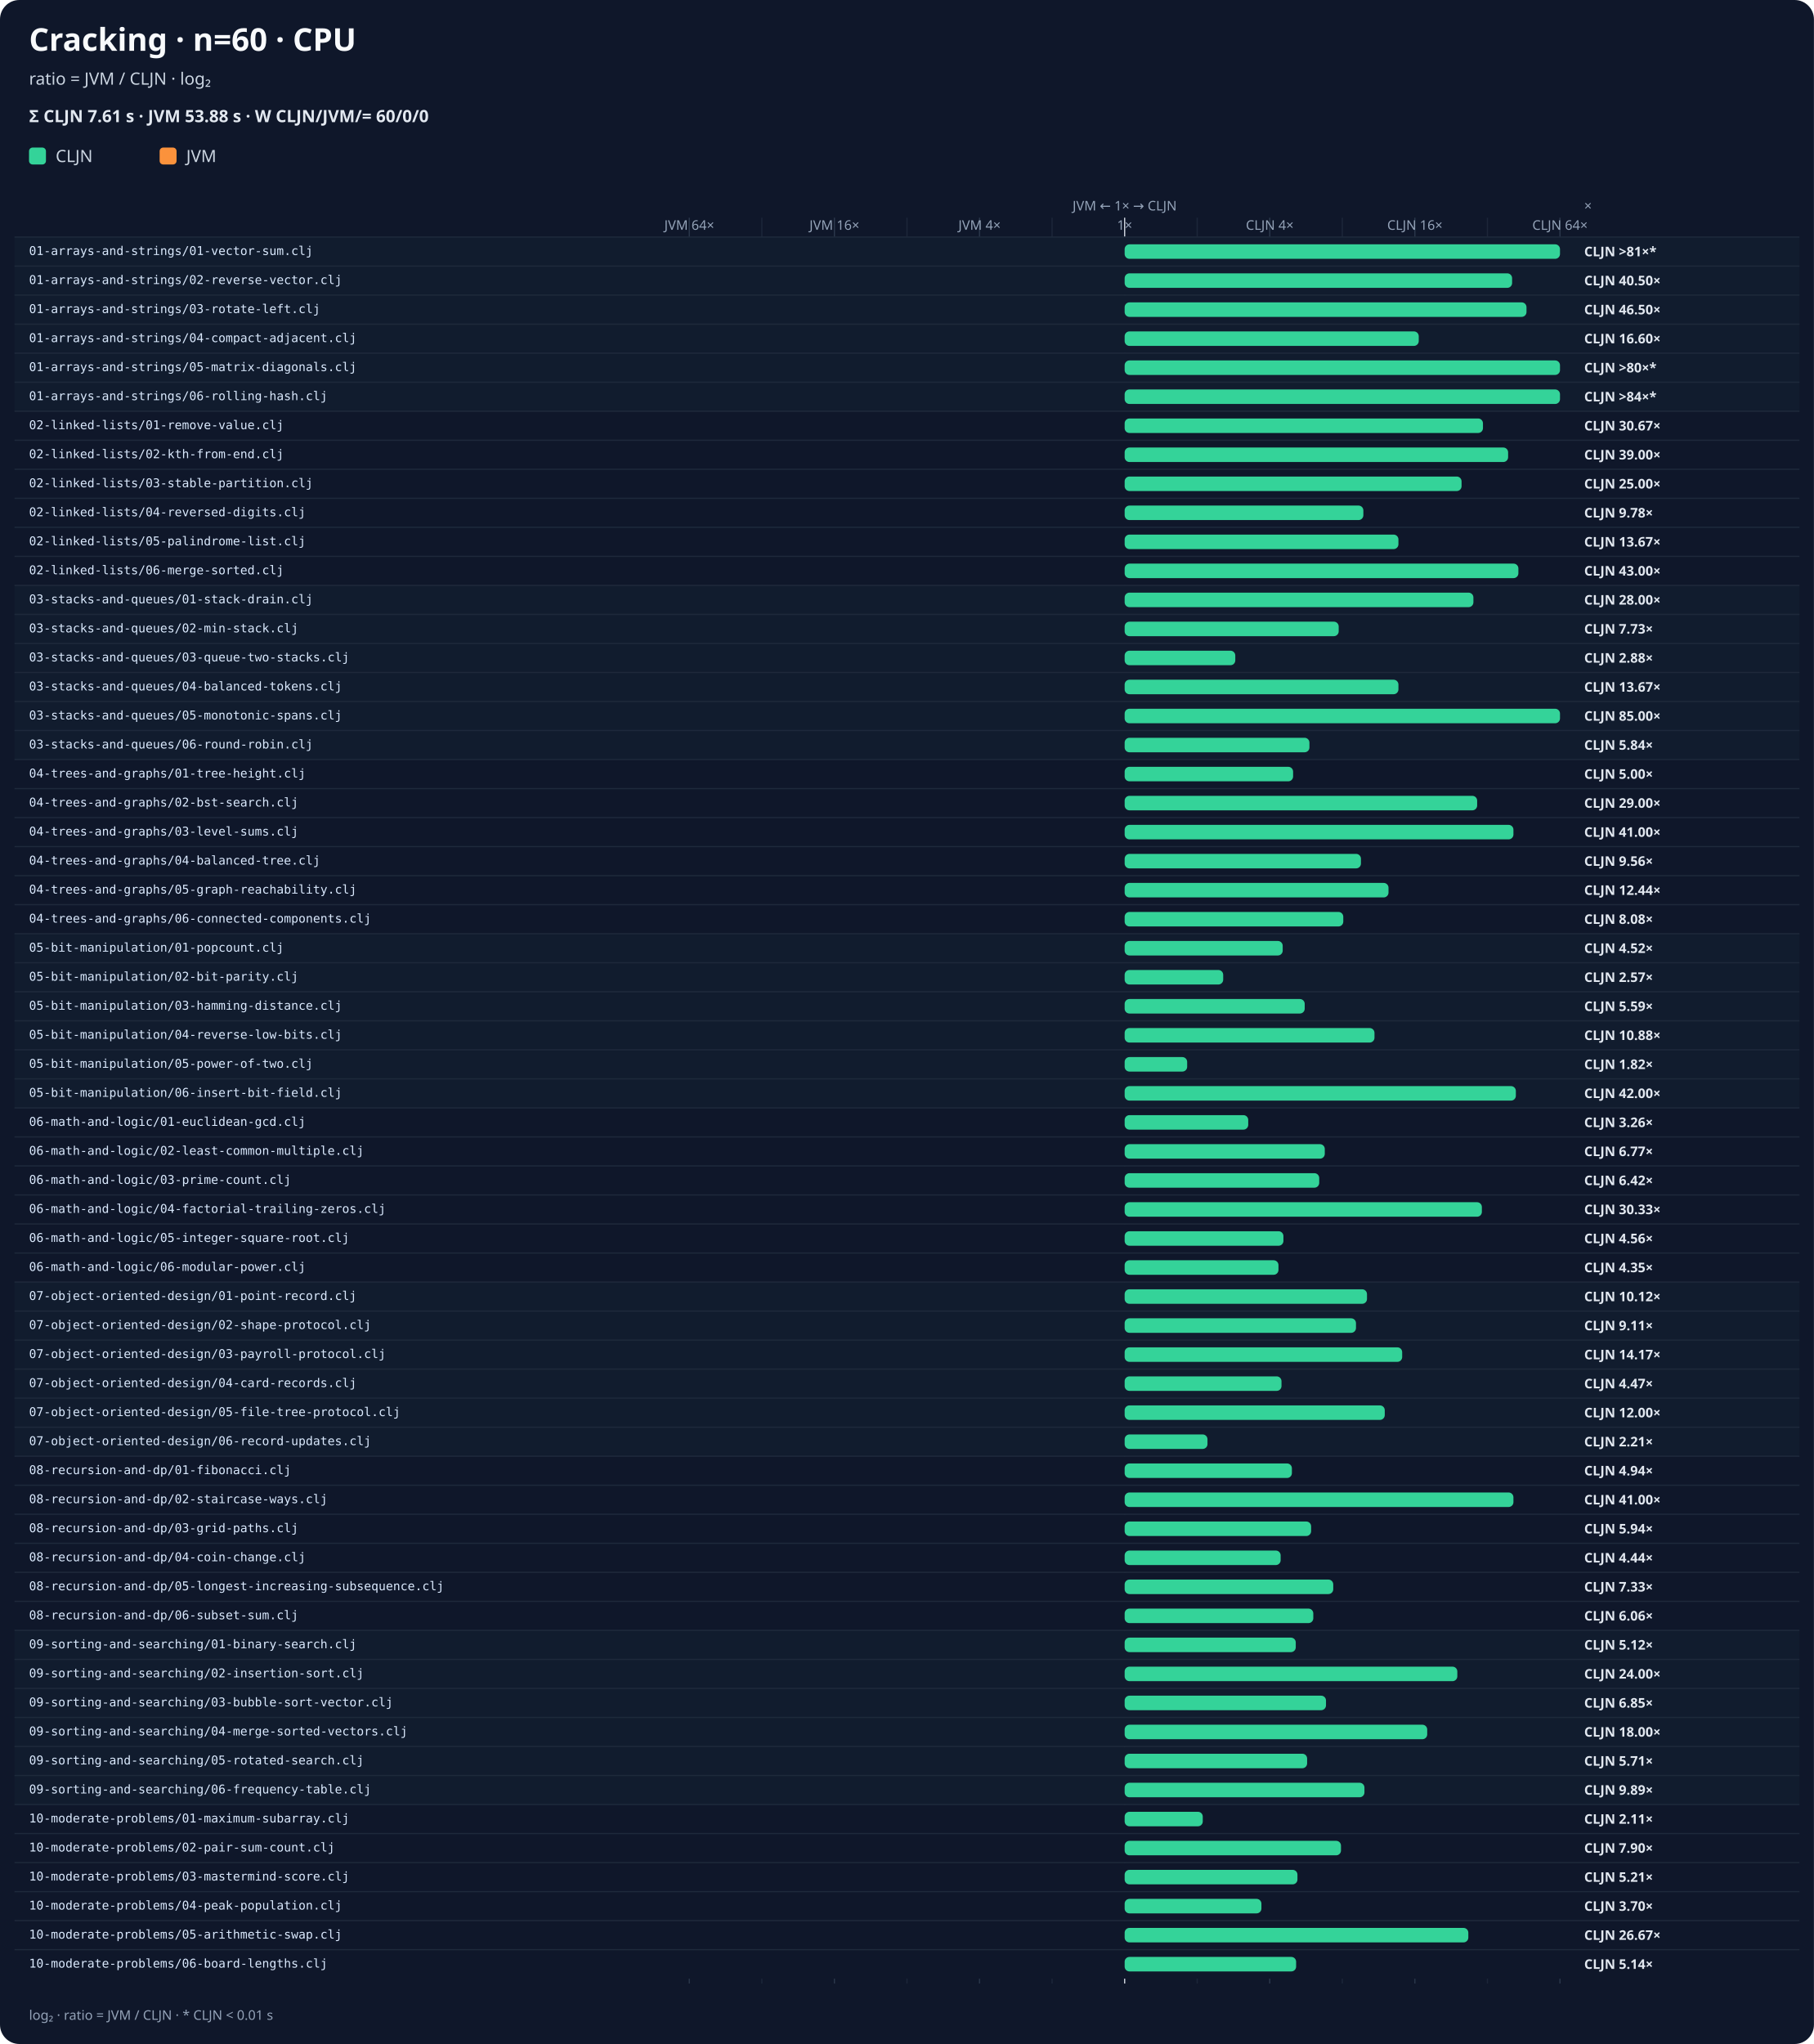
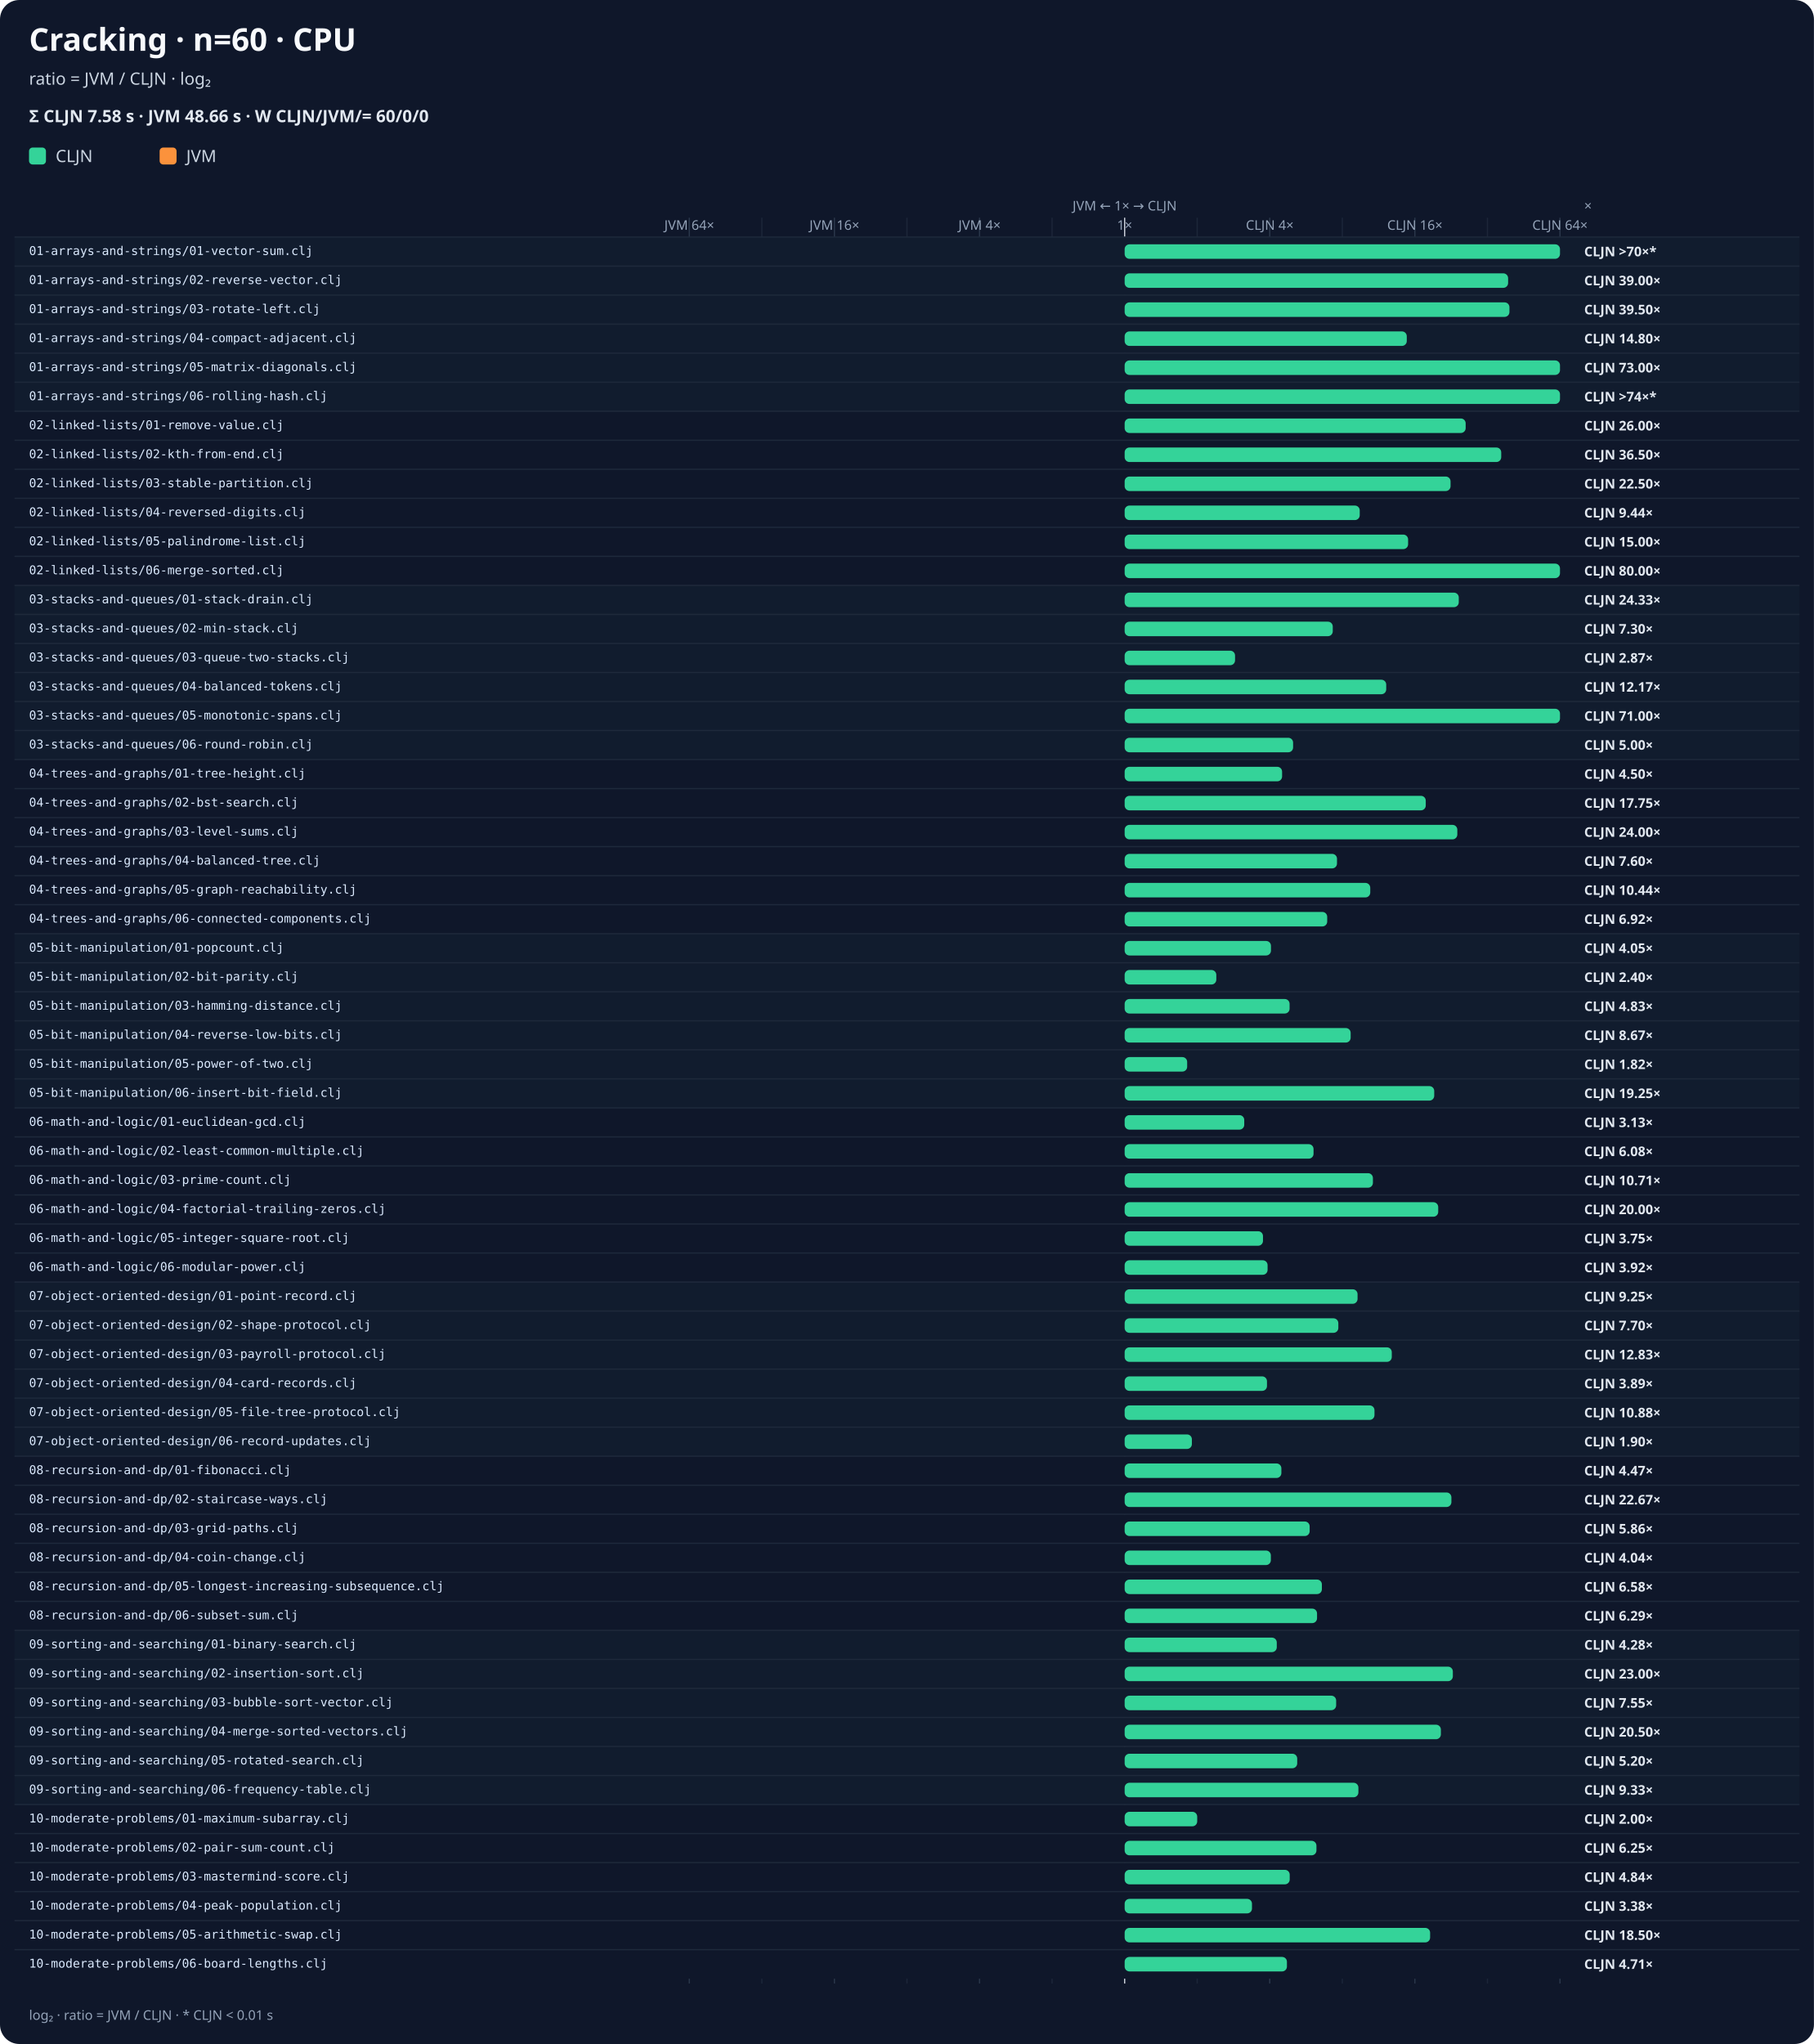
<svg xmlns="http://www.w3.org/2000/svg" width="1500" height="1690" viewBox="0 0 1500 1690" role="img" aria-labelledby="chart-title chart-desc">
  <style>
.title { fill: #f8fafc; font: 700 26px system-ui, sans-serif; }
.subtitle { fill: #cbd5e1; font: 14px system-ui, sans-serif; }
.summary { fill: #e2e8f0; font: 600 14px system-ui, sans-serif; }
.label { fill: #dbeafe; font: 10px ui-monospace, SFMono-Regular, Consolas, monospace; }
.value { fill: #e2e8f0; font: 600 11px system-ui, sans-serif; }
.axis { fill: #94a3b8; font: 11px system-ui, sans-serif; }
.footer { fill: #94a3b8; font: 11px system-ui, sans-serif; }
</style>
  <rect width="1500" height="1690" rx="16" fill="#0f172a" />
  <text x="24" y="42" class="title">Cracking · n=60 · CPU</text>
  <text x="24" y="70" class="subtitle">ratio = JVM / CLJN · log₂</text>
-   <text x="24" y="101" class="summary">Σ CLJN 7.61 s · JVM 53.88 s · W CLJN/JVM/= 60/0/0</text>
+   <text x="24" y="101" class="summary">Σ CLJN 7.58 s · JVM 48.66 s · W CLJN/JVM/= 60/0/0</text>
  <rect x="24" y="122" width="14" height="14" rx="3" fill="#34d399" />
  <text x="46" y="134" class="subtitle">CLJN</text>
  <rect x="132" y="122" width="14" height="14" rx="3" fill="#fb923c" />
  <text x="154" y="134" class="subtitle">JVM</text>
  <text x="930" y="174" class="axis" text-anchor="middle">JVM ← 1× → CLJN</text>
  <text x="1310" y="174" class="axis">×</text>
  <line x1="570.0" y1="180" x2="570.0" y2="1640" stroke="#334155" opacity="0.75" />
  <text x="570.0" y="190" class="axis" text-anchor="middle">JVM 64×</text>
  <line x1="630.0" y1="180" x2="630.0" y2="1640" stroke="#334155" opacity="0.35" />
  <line x1="690.0" y1="180" x2="690.0" y2="1640" stroke="#334155" opacity="0.75" />
  <text x="690.0" y="190" class="axis" text-anchor="middle">JVM 16×</text>
  <line x1="750.0" y1="180" x2="750.0" y2="1640" stroke="#334155" opacity="0.35" />
  <line x1="810.0" y1="180" x2="810.0" y2="1640" stroke="#334155" opacity="0.75" />
  <text x="810.0" y="190" class="axis" text-anchor="middle">JVM 4×</text>
  <line x1="870.0" y1="180" x2="870.0" y2="1640" stroke="#334155" opacity="0.35" />
  <line x1="930.0" y1="180" x2="930.0" y2="1640" stroke="#e2e8f0" opacity="0.90" />
  <text x="930.0" y="190" class="axis" text-anchor="middle">1×</text>
  <line x1="990.0" y1="180" x2="990.0" y2="1640" stroke="#334155" opacity="0.35" />
  <line x1="1050.0" y1="180" x2="1050.0" y2="1640" stroke="#334155" opacity="0.75" />
  <text x="1050.0" y="190" class="axis" text-anchor="middle">CLJN 4×</text>
  <line x1="1110.0" y1="180" x2="1110.0" y2="1640" stroke="#334155" opacity="0.35" />
  <line x1="1170.0" y1="180" x2="1170.0" y2="1640" stroke="#334155" opacity="0.75" />
  <text x="1170.0" y="190" class="axis" text-anchor="middle">CLJN 16×</text>
  <line x1="1230.0" y1="180" x2="1230.0" y2="1640" stroke="#334155" opacity="0.35" />
  <line x1="1290.0" y1="180" x2="1290.0" y2="1640" stroke="#334155" opacity="0.75" />
  <text x="1290.0" y="190" class="axis" text-anchor="middle">CLJN 64×</text>
  <rect x="12" y="196" width="1476" height="24" fill="#111c2e" />
  <line x1="12" y1="196" x2="1488" y2="196" stroke="#1e293b" />
  <text x="24" y="208.0" class="label" dominant-baseline="middle">01-arrays-and-strings/01-vector-sum.clj</text>
  <rect x="930.0" y="202.0" width="360.0" height="12" rx="4" fill="#34d399" />
-   <text x="1310" y="208.0" class="value" dominant-baseline="middle">CLJN &gt;81×*</text>
+   <text x="1310" y="208.0" class="value" dominant-baseline="middle">CLJN &gt;70×*</text>
  <rect x="12" y="220" width="1476" height="24" fill="#111c2e" />
  <line x1="12" y1="220" x2="1488" y2="220" stroke="#1e293b" />
  <text x="24" y="232.0" class="label" dominant-baseline="middle">01-arrays-and-strings/02-reverse-vector.clj</text>
-   <rect x="930.0" y="226.0" width="320.4" height="12" rx="4" fill="#34d399" />
-   <text x="1310" y="232.0" class="value" dominant-baseline="middle">CLJN 40.50×</text>
+   <rect x="930.0" y="226.0" width="317.1" height="12" rx="4" fill="#34d399" />
+   <text x="1310" y="232.0" class="value" dominant-baseline="middle">CLJN 39.00×</text>
  <rect x="12" y="244" width="1476" height="24" fill="#111c2e" />
  <line x1="12" y1="244" x2="1488" y2="244" stroke="#1e293b" />
  <text x="24" y="256.0" class="label" dominant-baseline="middle">01-arrays-and-strings/03-rotate-left.clj</text>
-   <rect x="930.0" y="250.0" width="332.3" height="12" rx="4" fill="#34d399" />
-   <text x="1310" y="256.0" class="value" dominant-baseline="middle">CLJN 46.50×</text>
+   <rect x="930.0" y="250.0" width="318.2" height="12" rx="4" fill="#34d399" />
+   <text x="1310" y="256.0" class="value" dominant-baseline="middle">CLJN 39.50×</text>
  <rect x="12" y="268" width="1476" height="24" fill="#111c2e" />
  <line x1="12" y1="268" x2="1488" y2="268" stroke="#1e293b" />
  <text x="24" y="280.0" class="label" dominant-baseline="middle">01-arrays-and-strings/04-compact-adjacent.clj</text>
-   <rect x="930.0" y="274.0" width="243.2" height="12" rx="4" fill="#34d399" />
-   <text x="1310" y="280.0" class="value" dominant-baseline="middle">CLJN 16.60×</text>
+   <rect x="930.0" y="274.0" width="233.3" height="12" rx="4" fill="#34d399" />
+   <text x="1310" y="280.0" class="value" dominant-baseline="middle">CLJN 14.80×</text>
  <rect x="12" y="292" width="1476" height="24" fill="#111c2e" />
  <line x1="12" y1="292" x2="1488" y2="292" stroke="#1e293b" />
  <text x="24" y="304.0" class="label" dominant-baseline="middle">01-arrays-and-strings/05-matrix-diagonals.clj</text>
  <rect x="930.0" y="298.0" width="360.0" height="12" rx="4" fill="#34d399" />
-   <text x="1310" y="304.0" class="value" dominant-baseline="middle">CLJN &gt;80×*</text>
+   <text x="1310" y="304.0" class="value" dominant-baseline="middle">CLJN 73.00×</text>
  <rect x="12" y="316" width="1476" height="24" fill="#111c2e" />
  <line x1="12" y1="316" x2="1488" y2="316" stroke="#1e293b" />
  <text x="24" y="328.0" class="label" dominant-baseline="middle">01-arrays-and-strings/06-rolling-hash.clj</text>
  <rect x="930.0" y="322.0" width="360.0" height="12" rx="4" fill="#34d399" />
-   <text x="1310" y="328.0" class="value" dominant-baseline="middle">CLJN &gt;84×*</text>
+   <text x="1310" y="328.0" class="value" dominant-baseline="middle">CLJN &gt;74×*</text>
  <rect x="12" y="340" width="1476" height="24" fill="#0f172a" />
  <line x1="12" y1="340" x2="1488" y2="340" stroke="#1e293b" />
  <text x="24" y="352.0" class="label" dominant-baseline="middle">02-linked-lists/01-remove-value.clj</text>
-   <rect x="930.0" y="346.0" width="296.3" height="12" rx="4" fill="#34d399" />
-   <text x="1310" y="352.0" class="value" dominant-baseline="middle">CLJN 30.67×</text>
+   <rect x="930.0" y="346.0" width="282.0" height="12" rx="4" fill="#34d399" />
+   <text x="1310" y="352.0" class="value" dominant-baseline="middle">CLJN 26.00×</text>
  <rect x="12" y="364" width="1476" height="24" fill="#0f172a" />
  <line x1="12" y1="364" x2="1488" y2="364" stroke="#1e293b" />
  <text x="24" y="376.0" class="label" dominant-baseline="middle">02-linked-lists/02-kth-from-end.clj</text>
-   <rect x="930.0" y="370.0" width="317.1" height="12" rx="4" fill="#34d399" />
-   <text x="1310" y="376.0" class="value" dominant-baseline="middle">CLJN 39.00×</text>
+   <rect x="930.0" y="370.0" width="311.4" height="12" rx="4" fill="#34d399" />
+   <text x="1310" y="376.0" class="value" dominant-baseline="middle">CLJN 36.50×</text>
  <rect x="12" y="388" width="1476" height="24" fill="#0f172a" />
  <line x1="12" y1="388" x2="1488" y2="388" stroke="#1e293b" />
  <text x="24" y="400.0" class="label" dominant-baseline="middle">02-linked-lists/03-stable-partition.clj</text>
-   <rect x="930.0" y="394.0" width="278.6" height="12" rx="4" fill="#34d399" />
-   <text x="1310" y="400.0" class="value" dominant-baseline="middle">CLJN 25.00×</text>
+   <rect x="930.0" y="394.0" width="269.5" height="12" rx="4" fill="#34d399" />
+   <text x="1310" y="400.0" class="value" dominant-baseline="middle">CLJN 22.50×</text>
  <rect x="12" y="412" width="1476" height="24" fill="#0f172a" />
  <line x1="12" y1="412" x2="1488" y2="412" stroke="#1e293b" />
  <text x="24" y="424.0" class="label" dominant-baseline="middle">02-linked-lists/04-reversed-digits.clj</text>
-   <rect x="930.0" y="418.0" width="197.4" height="12" rx="4" fill="#34d399" />
-   <text x="1310" y="424.0" class="value" dominant-baseline="middle">CLJN 9.78×</text>
+   <rect x="930.0" y="418.0" width="194.4" height="12" rx="4" fill="#34d399" />
+   <text x="1310" y="424.0" class="value" dominant-baseline="middle">CLJN 9.44×</text>
  <rect x="12" y="436" width="1476" height="24" fill="#0f172a" />
  <line x1="12" y1="436" x2="1488" y2="436" stroke="#1e293b" />
  <text x="24" y="448.0" class="label" dominant-baseline="middle">02-linked-lists/05-palindrome-list.clj</text>
-   <rect x="930.0" y="442.0" width="226.4" height="12" rx="4" fill="#34d399" />
-   <text x="1310" y="448.0" class="value" dominant-baseline="middle">CLJN 13.67×</text>
+   <rect x="930.0" y="442.0" width="234.4" height="12" rx="4" fill="#34d399" />
+   <text x="1310" y="448.0" class="value" dominant-baseline="middle">CLJN 15.00×</text>
  <rect x="12" y="460" width="1476" height="24" fill="#0f172a" />
  <line x1="12" y1="460" x2="1488" y2="460" stroke="#1e293b" />
  <text x="24" y="472.0" class="label" dominant-baseline="middle">02-linked-lists/06-merge-sorted.clj</text>
-   <rect x="930.0" y="466.0" width="325.6" height="12" rx="4" fill="#34d399" />
-   <text x="1310" y="472.0" class="value" dominant-baseline="middle">CLJN 43.00×</text>
+   <rect x="930.0" y="466.0" width="360.0" height="12" rx="4" fill="#34d399" />
+   <text x="1310" y="472.0" class="value" dominant-baseline="middle">CLJN 80.00×</text>
  <rect x="12" y="484" width="1476" height="24" fill="#111c2e" />
  <line x1="12" y1="484" x2="1488" y2="484" stroke="#1e293b" />
  <text x="24" y="496.0" class="label" dominant-baseline="middle">03-stacks-and-queues/01-stack-drain.clj</text>
-   <rect x="930.0" y="490.0" width="288.4" height="12" rx="4" fill="#34d399" />
-   <text x="1310" y="496.0" class="value" dominant-baseline="middle">CLJN 28.00×</text>
+   <rect x="930.0" y="490.0" width="276.3" height="12" rx="4" fill="#34d399" />
+   <text x="1310" y="496.0" class="value" dominant-baseline="middle">CLJN 24.33×</text>
  <rect x="12" y="508" width="1476" height="24" fill="#111c2e" />
  <line x1="12" y1="508" x2="1488" y2="508" stroke="#1e293b" />
  <text x="24" y="520.0" class="label" dominant-baseline="middle">03-stacks-and-queues/02-min-stack.clj</text>
-   <rect x="930.0" y="514.0" width="177.0" height="12" rx="4" fill="#34d399" />
-   <text x="1310" y="520.0" class="value" dominant-baseline="middle">CLJN 7.73×</text>
+   <rect x="930.0" y="514.0" width="172.1" height="12" rx="4" fill="#34d399" />
+   <text x="1310" y="520.0" class="value" dominant-baseline="middle">CLJN 7.30×</text>
  <rect x="12" y="532" width="1476" height="24" fill="#111c2e" />
  <line x1="12" y1="532" x2="1488" y2="532" stroke="#1e293b" />
  <text x="24" y="544.0" class="label" dominant-baseline="middle">03-stacks-and-queues/03-queue-two-stacks.clj</text>
-   <rect x="930.0" y="538.0" width="91.5" height="12" rx="4" fill="#34d399" />
-   <text x="1310" y="544.0" class="value" dominant-baseline="middle">CLJN 2.88×</text>
+   <rect x="930.0" y="538.0" width="91.3" height="12" rx="4" fill="#34d399" />
+   <text x="1310" y="544.0" class="value" dominant-baseline="middle">CLJN 2.87×</text>
  <rect x="12" y="556" width="1476" height="24" fill="#111c2e" />
  <line x1="12" y1="556" x2="1488" y2="556" stroke="#1e293b" />
  <text x="24" y="568.0" class="label" dominant-baseline="middle">03-stacks-and-queues/04-balanced-tokens.clj</text>
-   <rect x="930.0" y="562.0" width="226.4" height="12" rx="4" fill="#34d399" />
-   <text x="1310" y="568.0" class="value" dominant-baseline="middle">CLJN 13.67×</text>
+   <rect x="930.0" y="562.0" width="216.3" height="12" rx="4" fill="#34d399" />
+   <text x="1310" y="568.0" class="value" dominant-baseline="middle">CLJN 12.17×</text>
  <rect x="12" y="580" width="1476" height="24" fill="#111c2e" />
  <line x1="12" y1="580" x2="1488" y2="580" stroke="#1e293b" />
  <text x="24" y="592.0" class="label" dominant-baseline="middle">03-stacks-and-queues/05-monotonic-spans.clj</text>
  <rect x="930.0" y="586.0" width="360.0" height="12" rx="4" fill="#34d399" />
-   <text x="1310" y="592.0" class="value" dominant-baseline="middle">CLJN 85.00×</text>
+   <text x="1310" y="592.0" class="value" dominant-baseline="middle">CLJN 71.00×</text>
  <rect x="12" y="604" width="1476" height="24" fill="#111c2e" />
  <line x1="12" y1="604" x2="1488" y2="604" stroke="#1e293b" />
  <text x="24" y="616.0" class="label" dominant-baseline="middle">03-stacks-and-queues/06-round-robin.clj</text>
-   <rect x="930.0" y="610.0" width="152.8" height="12" rx="4" fill="#34d399" />
-   <text x="1310" y="616.0" class="value" dominant-baseline="middle">CLJN 5.84×</text>
+   <rect x="930.0" y="610.0" width="139.3" height="12" rx="4" fill="#34d399" />
+   <text x="1310" y="616.0" class="value" dominant-baseline="middle">CLJN 5.00×</text>
  <rect x="12" y="628" width="1476" height="24" fill="#0f172a" />
  <line x1="12" y1="628" x2="1488" y2="628" stroke="#1e293b" />
  <text x="24" y="640.0" class="label" dominant-baseline="middle">04-trees-and-graphs/01-tree-height.clj</text>
-   <rect x="930.0" y="634.0" width="139.3" height="12" rx="4" fill="#34d399" />
-   <text x="1310" y="640.0" class="value" dominant-baseline="middle">CLJN 5.00×</text>
+   <rect x="930.0" y="634.0" width="130.2" height="12" rx="4" fill="#34d399" />
+   <text x="1310" y="640.0" class="value" dominant-baseline="middle">CLJN 4.50×</text>
  <rect x="12" y="652" width="1476" height="24" fill="#0f172a" />
  <line x1="12" y1="652" x2="1488" y2="652" stroke="#1e293b" />
  <text x="24" y="664.0" class="label" dominant-baseline="middle">04-trees-and-graphs/02-bst-search.clj</text>
-   <rect x="930.0" y="658.0" width="291.5" height="12" rx="4" fill="#34d399" />
-   <text x="1310" y="664.0" class="value" dominant-baseline="middle">CLJN 29.00×</text>
+   <rect x="930.0" y="658.0" width="249.0" height="12" rx="4" fill="#34d399" />
+   <text x="1310" y="664.0" class="value" dominant-baseline="middle">CLJN 17.75×</text>
  <rect x="12" y="676" width="1476" height="24" fill="#0f172a" />
  <line x1="12" y1="676" x2="1488" y2="676" stroke="#1e293b" />
  <text x="24" y="688.0" class="label" dominant-baseline="middle">04-trees-and-graphs/03-level-sums.clj</text>
-   <rect x="930.0" y="682.0" width="321.5" height="12" rx="4" fill="#34d399" />
-   <text x="1310" y="688.0" class="value" dominant-baseline="middle">CLJN 41.00×</text>
+   <rect x="930.0" y="682.0" width="275.1" height="12" rx="4" fill="#34d399" />
+   <text x="1310" y="688.0" class="value" dominant-baseline="middle">CLJN 24.00×</text>
  <rect x="12" y="700" width="1476" height="24" fill="#0f172a" />
  <line x1="12" y1="700" x2="1488" y2="700" stroke="#1e293b" />
  <text x="24" y="712.0" class="label" dominant-baseline="middle">04-trees-and-graphs/04-balanced-tree.clj</text>
-   <rect x="930.0" y="706.0" width="195.4" height="12" rx="4" fill="#34d399" />
-   <text x="1310" y="712.0" class="value" dominant-baseline="middle">CLJN 9.56×</text>
+   <rect x="930.0" y="706.0" width="175.6" height="12" rx="4" fill="#34d399" />
+   <text x="1310" y="712.0" class="value" dominant-baseline="middle">CLJN 7.60×</text>
  <rect x="12" y="724" width="1476" height="24" fill="#0f172a" />
  <line x1="12" y1="724" x2="1488" y2="724" stroke="#1e293b" />
  <text x="24" y="736.0" class="label" dominant-baseline="middle">04-trees-and-graphs/05-graph-reachability.clj</text>
-   <rect x="930.0" y="730.0" width="218.2" height="12" rx="4" fill="#34d399" />
-   <text x="1310" y="736.0" class="value" dominant-baseline="middle">CLJN 12.44×</text>
+   <rect x="930.0" y="730.0" width="203.1" height="12" rx="4" fill="#34d399" />
+   <text x="1310" y="736.0" class="value" dominant-baseline="middle">CLJN 10.44×</text>
  <rect x="12" y="748" width="1476" height="24" fill="#0f172a" />
  <line x1="12" y1="748" x2="1488" y2="748" stroke="#1e293b" />
  <text x="24" y="760.0" class="label" dominant-baseline="middle">04-trees-and-graphs/06-connected-components.clj</text>
-   <rect x="930.0" y="754.0" width="180.8" height="12" rx="4" fill="#34d399" />
-   <text x="1310" y="760.0" class="value" dominant-baseline="middle">CLJN 8.08×</text>
+   <rect x="930.0" y="754.0" width="167.5" height="12" rx="4" fill="#34d399" />
+   <text x="1310" y="760.0" class="value" dominant-baseline="middle">CLJN 6.92×</text>
  <rect x="12" y="772" width="1476" height="24" fill="#111c2e" />
  <line x1="12" y1="772" x2="1488" y2="772" stroke="#1e293b" />
  <text x="24" y="784.0" class="label" dominant-baseline="middle">05-bit-manipulation/01-popcount.clj</text>
-   <rect x="930.0" y="778.0" width="130.7" height="12" rx="4" fill="#34d399" />
-   <text x="1310" y="784.0" class="value" dominant-baseline="middle">CLJN 4.52×</text>
+   <rect x="930.0" y="778.0" width="121.0" height="12" rx="4" fill="#34d399" />
+   <text x="1310" y="784.0" class="value" dominant-baseline="middle">CLJN 4.05×</text>
  <rect x="12" y="796" width="1476" height="24" fill="#111c2e" />
  <line x1="12" y1="796" x2="1488" y2="796" stroke="#1e293b" />
  <text x="24" y="808.0" class="label" dominant-baseline="middle">05-bit-manipulation/02-bit-parity.clj</text>
-   <rect x="930.0" y="802.0" width="81.5" height="12" rx="4" fill="#34d399" />
-   <text x="1310" y="808.0" class="value" dominant-baseline="middle">CLJN 2.57×</text>
+   <rect x="930.0" y="802.0" width="75.8" height="12" rx="4" fill="#34d399" />
+   <text x="1310" y="808.0" class="value" dominant-baseline="middle">CLJN 2.40×</text>
  <rect x="12" y="820" width="1476" height="24" fill="#111c2e" />
  <line x1="12" y1="820" x2="1488" y2="820" stroke="#1e293b" />
  <text x="24" y="832.0" class="label" dominant-baseline="middle">05-bit-manipulation/03-hamming-distance.clj</text>
-   <rect x="930.0" y="826.0" width="148.9" height="12" rx="4" fill="#34d399" />
-   <text x="1310" y="832.0" class="value" dominant-baseline="middle">CLJN 5.59×</text>
+   <rect x="930.0" y="826.0" width="136.4" height="12" rx="4" fill="#34d399" />
+   <text x="1310" y="832.0" class="value" dominant-baseline="middle">CLJN 4.83×</text>
  <rect x="12" y="844" width="1476" height="24" fill="#111c2e" />
  <line x1="12" y1="844" x2="1488" y2="844" stroke="#1e293b" />
  <text x="24" y="856.0" class="label" dominant-baseline="middle">05-bit-manipulation/04-reverse-low-bits.clj</text>
-   <rect x="930.0" y="850.0" width="206.6" height="12" rx="4" fill="#34d399" />
-   <text x="1310" y="856.0" class="value" dominant-baseline="middle">CLJN 10.88×</text>
+   <rect x="930.0" y="850.0" width="186.9" height="12" rx="4" fill="#34d399" />
+   <text x="1310" y="856.0" class="value" dominant-baseline="middle">CLJN 8.67×</text>
  <rect x="12" y="868" width="1476" height="24" fill="#111c2e" />
  <line x1="12" y1="868" x2="1488" y2="868" stroke="#1e293b" />
  <text x="24" y="880.0" class="label" dominant-baseline="middle">05-bit-manipulation/05-power-of-two.clj</text>
  <rect x="930.0" y="874.0" width="51.7" height="12" rx="4" fill="#34d399" />
  <text x="1310" y="880.0" class="value" dominant-baseline="middle">CLJN 1.82×</text>
  <rect x="12" y="892" width="1476" height="24" fill="#111c2e" />
  <line x1="12" y1="892" x2="1488" y2="892" stroke="#1e293b" />
  <text x="24" y="904.0" class="label" dominant-baseline="middle">05-bit-manipulation/06-insert-bit-field.clj</text>
-   <rect x="930.0" y="898.0" width="323.5" height="12" rx="4" fill="#34d399" />
-   <text x="1310" y="904.0" class="value" dominant-baseline="middle">CLJN 42.00×</text>
+   <rect x="930.0" y="898.0" width="256.0" height="12" rx="4" fill="#34d399" />
+   <text x="1310" y="904.0" class="value" dominant-baseline="middle">CLJN 19.25×</text>
  <rect x="12" y="916" width="1476" height="24" fill="#0f172a" />
  <line x1="12" y1="916" x2="1488" y2="916" stroke="#1e293b" />
  <text x="24" y="928.0" class="label" dominant-baseline="middle">06-math-and-logic/01-euclidean-gcd.clj</text>
-   <rect x="930.0" y="922.0" width="102.2" height="12" rx="4" fill="#34d399" />
-   <text x="1310" y="928.0" class="value" dominant-baseline="middle">CLJN 3.26×</text>
+   <rect x="930.0" y="922.0" width="98.9" height="12" rx="4" fill="#34d399" />
+   <text x="1310" y="928.0" class="value" dominant-baseline="middle">CLJN 3.13×</text>
  <rect x="12" y="940" width="1476" height="24" fill="#0f172a" />
  <line x1="12" y1="940" x2="1488" y2="940" stroke="#1e293b" />
  <text x="24" y="952.0" class="label" dominant-baseline="middle">06-math-and-logic/02-least-common-multiple.clj</text>
-   <rect x="930.0" y="946.0" width="165.5" height="12" rx="4" fill="#34d399" />
-   <text x="1310" y="952.0" class="value" dominant-baseline="middle">CLJN 6.77×</text>
+   <rect x="930.0" y="946.0" width="156.2" height="12" rx="4" fill="#34d399" />
+   <text x="1310" y="952.0" class="value" dominant-baseline="middle">CLJN 6.08×</text>
  <rect x="12" y="964" width="1476" height="24" fill="#0f172a" />
  <line x1="12" y1="964" x2="1488" y2="964" stroke="#1e293b" />
  <text x="24" y="976.0" class="label" dominant-baseline="middle">06-math-and-logic/03-prime-count.clj</text>
-   <rect x="930.0" y="970.0" width="160.9" height="12" rx="4" fill="#34d399" />
-   <text x="1310" y="976.0" class="value" dominant-baseline="middle">CLJN 6.42×</text>
+   <rect x="930.0" y="970.0" width="205.3" height="12" rx="4" fill="#34d399" />
+   <text x="1310" y="976.0" class="value" dominant-baseline="middle">CLJN 10.71×</text>
  <rect x="12" y="988" width="1476" height="24" fill="#0f172a" />
  <line x1="12" y1="988" x2="1488" y2="988" stroke="#1e293b" />
  <text x="24" y="1000.0" class="label" dominant-baseline="middle">06-math-and-logic/04-factorial-trailing-zeros.clj</text>
-   <rect x="930.0" y="994.0" width="295.4" height="12" rx="4" fill="#34d399" />
-   <text x="1310" y="1000.0" class="value" dominant-baseline="middle">CLJN 30.33×</text>
+   <rect x="930.0" y="994.0" width="259.3" height="12" rx="4" fill="#34d399" />
+   <text x="1310" y="1000.0" class="value" dominant-baseline="middle">CLJN 20.00×</text>
  <rect x="12" y="1012" width="1476" height="24" fill="#0f172a" />
  <line x1="12" y1="1012" x2="1488" y2="1012" stroke="#1e293b" />
  <text x="24" y="1024.0" class="label" dominant-baseline="middle">06-math-and-logic/05-integer-square-root.clj</text>
-   <rect x="930.0" y="1018.0" width="131.3" height="12" rx="4" fill="#34d399" />
-   <text x="1310" y="1024.0" class="value" dominant-baseline="middle">CLJN 4.56×</text>
+   <rect x="930.0" y="1018.0" width="114.4" height="12" rx="4" fill="#34d399" />
+   <text x="1310" y="1024.0" class="value" dominant-baseline="middle">CLJN 3.75×</text>
  <rect x="12" y="1036" width="1476" height="24" fill="#0f172a" />
  <line x1="12" y1="1036" x2="1488" y2="1036" stroke="#1e293b" />
  <text x="24" y="1048.0" class="label" dominant-baseline="middle">06-math-and-logic/06-modular-power.clj</text>
-   <rect x="930.0" y="1042.0" width="127.2" height="12" rx="4" fill="#34d399" />
-   <text x="1310" y="1048.0" class="value" dominant-baseline="middle">CLJN 4.35×</text>
+   <rect x="930.0" y="1042.0" width="118.2" height="12" rx="4" fill="#34d399" />
+   <text x="1310" y="1048.0" class="value" dominant-baseline="middle">CLJN 3.92×</text>
  <rect x="12" y="1060" width="1476" height="24" fill="#111c2e" />
  <line x1="12" y1="1060" x2="1488" y2="1060" stroke="#1e293b" />
  <text x="24" y="1072.0" class="label" dominant-baseline="middle">07-object-oriented-design/01-point-record.clj</text>
-   <rect x="930.0" y="1066.0" width="200.4" height="12" rx="4" fill="#34d399" />
-   <text x="1310" y="1072.0" class="value" dominant-baseline="middle">CLJN 10.12×</text>
+   <rect x="930.0" y="1066.0" width="192.6" height="12" rx="4" fill="#34d399" />
+   <text x="1310" y="1072.0" class="value" dominant-baseline="middle">CLJN 9.25×</text>
  <rect x="12" y="1084" width="1476" height="24" fill="#111c2e" />
  <line x1="12" y1="1084" x2="1488" y2="1084" stroke="#1e293b" />
  <text x="24" y="1096.0" class="label" dominant-baseline="middle">07-object-oriented-design/02-shape-protocol.clj</text>
-   <rect x="930.0" y="1090.0" width="191.3" height="12" rx="4" fill="#34d399" />
-   <text x="1310" y="1096.0" class="value" dominant-baseline="middle">CLJN 9.11×</text>
+   <rect x="930.0" y="1090.0" width="176.7" height="12" rx="4" fill="#34d399" />
+   <text x="1310" y="1096.0" class="value" dominant-baseline="middle">CLJN 7.70×</text>
  <rect x="12" y="1108" width="1476" height="24" fill="#111c2e" />
  <line x1="12" y1="1108" x2="1488" y2="1108" stroke="#1e293b" />
  <text x="24" y="1120.0" class="label" dominant-baseline="middle">07-object-oriented-design/03-payroll-protocol.clj</text>
-   <rect x="930.0" y="1114.0" width="229.5" height="12" rx="4" fill="#34d399" />
-   <text x="1310" y="1120.0" class="value" dominant-baseline="middle">CLJN 14.17×</text>
+   <rect x="930.0" y="1114.0" width="220.9" height="12" rx="4" fill="#34d399" />
+   <text x="1310" y="1120.0" class="value" dominant-baseline="middle">CLJN 12.83×</text>
  <rect x="12" y="1132" width="1476" height="24" fill="#111c2e" />
  <line x1="12" y1="1132" x2="1488" y2="1132" stroke="#1e293b" />
  <text x="24" y="1144.0" class="label" dominant-baseline="middle">07-object-oriented-design/04-card-records.clj</text>
-   <rect x="930.0" y="1138.0" width="129.7" height="12" rx="4" fill="#34d399" />
-   <text x="1310" y="1144.0" class="value" dominant-baseline="middle">CLJN 4.47×</text>
+   <rect x="930.0" y="1138.0" width="117.7" height="12" rx="4" fill="#34d399" />
+   <text x="1310" y="1144.0" class="value" dominant-baseline="middle">CLJN 3.89×</text>
  <rect x="12" y="1156" width="1476" height="24" fill="#111c2e" />
  <line x1="12" y1="1156" x2="1488" y2="1156" stroke="#1e293b" />
  <text x="24" y="1168.0" class="label" dominant-baseline="middle">07-object-oriented-design/05-file-tree-protocol.clj</text>
-   <rect x="930.0" y="1162.0" width="215.1" height="12" rx="4" fill="#34d399" />
-   <text x="1310" y="1168.0" class="value" dominant-baseline="middle">CLJN 12.00×</text>
+   <rect x="930.0" y="1162.0" width="206.6" height="12" rx="4" fill="#34d399" />
+   <text x="1310" y="1168.0" class="value" dominant-baseline="middle">CLJN 10.88×</text>
  <rect x="12" y="1180" width="1476" height="24" fill="#111c2e" />
  <line x1="12" y1="1180" x2="1488" y2="1180" stroke="#1e293b" />
  <text x="24" y="1192.0" class="label" dominant-baseline="middle">07-object-oriented-design/06-record-updates.clj</text>
-   <rect x="930.0" y="1186.0" width="68.5" height="12" rx="4" fill="#34d399" />
-   <text x="1310" y="1192.0" class="value" dominant-baseline="middle">CLJN 2.21×</text>
+   <rect x="930.0" y="1186.0" width="55.6" height="12" rx="4" fill="#34d399" />
+   <text x="1310" y="1192.0" class="value" dominant-baseline="middle">CLJN 1.90×</text>
  <rect x="12" y="1204" width="1476" height="24" fill="#0f172a" />
  <line x1="12" y1="1204" x2="1488" y2="1204" stroke="#1e293b" />
  <text x="24" y="1216.0" class="label" dominant-baseline="middle">08-recursion-and-dp/01-fibonacci.clj</text>
-   <rect x="930.0" y="1210.0" width="138.3" height="12" rx="4" fill="#34d399" />
-   <text x="1310" y="1216.0" class="value" dominant-baseline="middle">CLJN 4.94×</text>
+   <rect x="930.0" y="1210.0" width="129.6" height="12" rx="4" fill="#34d399" />
+   <text x="1310" y="1216.0" class="value" dominant-baseline="middle">CLJN 4.47×</text>
  <rect x="12" y="1228" width="1476" height="24" fill="#0f172a" />
  <line x1="12" y1="1228" x2="1488" y2="1228" stroke="#1e293b" />
  <text x="24" y="1240.0" class="label" dominant-baseline="middle">08-recursion-and-dp/02-staircase-ways.clj</text>
-   <rect x="930.0" y="1234.0" width="321.5" height="12" rx="4" fill="#34d399" />
-   <text x="1310" y="1240.0" class="value" dominant-baseline="middle">CLJN 41.00×</text>
+   <rect x="930.0" y="1234.0" width="270.2" height="12" rx="4" fill="#34d399" />
+   <text x="1310" y="1240.0" class="value" dominant-baseline="middle">CLJN 22.67×</text>
  <rect x="12" y="1252" width="1476" height="24" fill="#0f172a" />
  <line x1="12" y1="1252" x2="1488" y2="1252" stroke="#1e293b" />
  <text x="24" y="1264.0" class="label" dominant-baseline="middle">08-recursion-and-dp/03-grid-paths.clj</text>
-   <rect x="930.0" y="1258.0" width="154.2" height="12" rx="4" fill="#34d399" />
-   <text x="1310" y="1264.0" class="value" dominant-baseline="middle">CLJN 5.94×</text>
+   <rect x="930.0" y="1258.0" width="153.0" height="12" rx="4" fill="#34d399" />
+   <text x="1310" y="1264.0" class="value" dominant-baseline="middle">CLJN 5.86×</text>
  <rect x="12" y="1276" width="1476" height="24" fill="#0f172a" />
  <line x1="12" y1="1276" x2="1488" y2="1276" stroke="#1e293b" />
  <text x="24" y="1288.0" class="label" dominant-baseline="middle">08-recursion-and-dp/04-coin-change.clj</text>
-   <rect x="930.0" y="1282.0" width="129.0" height="12" rx="4" fill="#34d399" />
-   <text x="1310" y="1288.0" class="value" dominant-baseline="middle">CLJN 4.44×</text>
+   <rect x="930.0" y="1282.0" width="120.9" height="12" rx="4" fill="#34d399" />
+   <text x="1310" y="1288.0" class="value" dominant-baseline="middle">CLJN 4.04×</text>
  <rect x="12" y="1300" width="1476" height="24" fill="#0f172a" />
  <line x1="12" y1="1300" x2="1488" y2="1300" stroke="#1e293b" />
  <text x="24" y="1312.0" class="label" dominant-baseline="middle">08-recursion-and-dp/05-longest-increasing-subsequence.clj</text>
-   <rect x="930.0" y="1306.0" width="172.5" height="12" rx="4" fill="#34d399" />
-   <text x="1310" y="1312.0" class="value" dominant-baseline="middle">CLJN 7.33×</text>
+   <rect x="930.0" y="1306.0" width="163.1" height="12" rx="4" fill="#34d399" />
+   <text x="1310" y="1312.0" class="value" dominant-baseline="middle">CLJN 6.58×</text>
  <rect x="12" y="1324" width="1476" height="24" fill="#0f172a" />
  <line x1="12" y1="1324" x2="1488" y2="1324" stroke="#1e293b" />
  <text x="24" y="1336.0" class="label" dominant-baseline="middle">08-recursion-and-dp/06-subset-sum.clj</text>
-   <rect x="930.0" y="1330.0" width="156.0" height="12" rx="4" fill="#34d399" />
-   <text x="1310" y="1336.0" class="value" dominant-baseline="middle">CLJN 6.06×</text>
+   <rect x="930.0" y="1330.0" width="159.1" height="12" rx="4" fill="#34d399" />
+   <text x="1310" y="1336.0" class="value" dominant-baseline="middle">CLJN 6.29×</text>
  <rect x="12" y="1348" width="1476" height="24" fill="#111c2e" />
  <line x1="12" y1="1348" x2="1488" y2="1348" stroke="#1e293b" />
  <text x="24" y="1360.0" class="label" dominant-baseline="middle">09-sorting-and-searching/01-binary-search.clj</text>
-   <rect x="930.0" y="1354.0" width="141.5" height="12" rx="4" fill="#34d399" />
-   <text x="1310" y="1360.0" class="value" dominant-baseline="middle">CLJN 5.12×</text>
+   <rect x="930.0" y="1354.0" width="125.8" height="12" rx="4" fill="#34d399" />
+   <text x="1310" y="1360.0" class="value" dominant-baseline="middle">CLJN 4.28×</text>
  <rect x="12" y="1372" width="1476" height="24" fill="#111c2e" />
  <line x1="12" y1="1372" x2="1488" y2="1372" stroke="#1e293b" />
  <text x="24" y="1384.0" class="label" dominant-baseline="middle">09-sorting-and-searching/02-insertion-sort.clj</text>
-   <rect x="930.0" y="1378.0" width="275.1" height="12" rx="4" fill="#34d399" />
-   <text x="1310" y="1384.0" class="value" dominant-baseline="middle">CLJN 24.00×</text>
+   <rect x="930.0" y="1378.0" width="271.4" height="12" rx="4" fill="#34d399" />
+   <text x="1310" y="1384.0" class="value" dominant-baseline="middle">CLJN 23.00×</text>
  <rect x="12" y="1396" width="1476" height="24" fill="#111c2e" />
  <line x1="12" y1="1396" x2="1488" y2="1396" stroke="#1e293b" />
  <text x="24" y="1408.0" class="label" dominant-baseline="middle">09-sorting-and-searching/03-bubble-sort-vector.clj</text>
-   <rect x="930.0" y="1402.0" width="166.5" height="12" rx="4" fill="#34d399" />
-   <text x="1310" y="1408.0" class="value" dominant-baseline="middle">CLJN 6.85×</text>
+   <rect x="930.0" y="1402.0" width="174.9" height="12" rx="4" fill="#34d399" />
+   <text x="1310" y="1408.0" class="value" dominant-baseline="middle">CLJN 7.55×</text>
  <rect x="12" y="1420" width="1476" height="24" fill="#111c2e" />
  <line x1="12" y1="1420" x2="1488" y2="1420" stroke="#1e293b" />
  <text x="24" y="1432.0" class="label" dominant-baseline="middle">09-sorting-and-searching/04-merge-sorted-vectors.clj</text>
-   <rect x="930.0" y="1426.0" width="250.2" height="12" rx="4" fill="#34d399" />
-   <text x="1310" y="1432.0" class="value" dominant-baseline="middle">CLJN 18.00×</text>
+   <rect x="930.0" y="1426.0" width="261.5" height="12" rx="4" fill="#34d399" />
+   <text x="1310" y="1432.0" class="value" dominant-baseline="middle">CLJN 20.50×</text>
  <rect x="12" y="1444" width="1476" height="24" fill="#111c2e" />
  <line x1="12" y1="1444" x2="1488" y2="1444" stroke="#1e293b" />
  <text x="24" y="1456.0" class="label" dominant-baseline="middle">09-sorting-and-searching/05-rotated-search.clj</text>
-   <rect x="930.0" y="1450.0" width="150.9" height="12" rx="4" fill="#34d399" />
-   <text x="1310" y="1456.0" class="value" dominant-baseline="middle">CLJN 5.71×</text>
+   <rect x="930.0" y="1450.0" width="142.7" height="12" rx="4" fill="#34d399" />
+   <text x="1310" y="1456.0" class="value" dominant-baseline="middle">CLJN 5.20×</text>
  <rect x="12" y="1468" width="1476" height="24" fill="#111c2e" />
  <line x1="12" y1="1468" x2="1488" y2="1468" stroke="#1e293b" />
  <text x="24" y="1480.0" class="label" dominant-baseline="middle">09-sorting-and-searching/06-frequency-table.clj</text>
-   <rect x="930.0" y="1474.0" width="198.3" height="12" rx="4" fill="#34d399" />
-   <text x="1310" y="1480.0" class="value" dominant-baseline="middle">CLJN 9.89×</text>
+   <rect x="930.0" y="1474.0" width="193.3" height="12" rx="4" fill="#34d399" />
+   <text x="1310" y="1480.0" class="value" dominant-baseline="middle">CLJN 9.33×</text>
  <rect x="12" y="1492" width="1476" height="24" fill="#0f172a" />
  <line x1="12" y1="1492" x2="1488" y2="1492" stroke="#1e293b" />
  <text x="24" y="1504.0" class="label" dominant-baseline="middle">10-moderate-problems/01-maximum-subarray.clj</text>
-   <rect x="930.0" y="1498.0" width="64.6" height="12" rx="4" fill="#34d399" />
-   <text x="1310" y="1504.0" class="value" dominant-baseline="middle">CLJN 2.11×</text>
+   <rect x="930.0" y="1498.0" width="60.0" height="12" rx="4" fill="#34d399" />
+   <text x="1310" y="1504.0" class="value" dominant-baseline="middle">CLJN 2.00×</text>
  <rect x="12" y="1516" width="1476" height="24" fill="#0f172a" />
  <line x1="12" y1="1516" x2="1488" y2="1516" stroke="#1e293b" />
  <text x="24" y="1528.0" class="label" dominant-baseline="middle">10-moderate-problems/02-pair-sum-count.clj</text>
-   <rect x="930.0" y="1522.0" width="178.9" height="12" rx="4" fill="#34d399" />
-   <text x="1310" y="1528.0" class="value" dominant-baseline="middle">CLJN 7.90×</text>
+   <rect x="930.0" y="1522.0" width="158.6" height="12" rx="4" fill="#34d399" />
+   <text x="1310" y="1528.0" class="value" dominant-baseline="middle">CLJN 6.25×</text>
  <rect x="12" y="1540" width="1476" height="24" fill="#0f172a" />
  <line x1="12" y1="1540" x2="1488" y2="1540" stroke="#1e293b" />
  <text x="24" y="1552.0" class="label" dominant-baseline="middle">10-moderate-problems/03-mastermind-score.clj</text>
-   <rect x="930.0" y="1546.0" width="142.9" height="12" rx="4" fill="#34d399" />
-   <text x="1310" y="1552.0" class="value" dominant-baseline="middle">CLJN 5.21×</text>
+   <rect x="930.0" y="1546.0" width="136.5" height="12" rx="4" fill="#34d399" />
+   <text x="1310" y="1552.0" class="value" dominant-baseline="middle">CLJN 4.84×</text>
  <rect x="12" y="1564" width="1476" height="24" fill="#0f172a" />
  <line x1="12" y1="1564" x2="1488" y2="1564" stroke="#1e293b" />
  <text x="24" y="1576.0" class="label" dominant-baseline="middle">10-moderate-problems/04-peak-population.clj</text>
-   <rect x="930.0" y="1570.0" width="113.1" height="12" rx="4" fill="#34d399" />
-   <text x="1310" y="1576.0" class="value" dominant-baseline="middle">CLJN 3.70×</text>
+   <rect x="930.0" y="1570.0" width="105.3" height="12" rx="4" fill="#34d399" />
+   <text x="1310" y="1576.0" class="value" dominant-baseline="middle">CLJN 3.38×</text>
  <rect x="12" y="1588" width="1476" height="24" fill="#0f172a" />
  <line x1="12" y1="1588" x2="1488" y2="1588" stroke="#1e293b" />
  <text x="24" y="1600.0" class="label" dominant-baseline="middle">10-moderate-problems/05-arithmetic-swap.clj</text>
-   <rect x="930.0" y="1594.0" width="284.2" height="12" rx="4" fill="#34d399" />
-   <text x="1310" y="1600.0" class="value" dominant-baseline="middle">CLJN 26.67×</text>
+   <rect x="930.0" y="1594.0" width="252.6" height="12" rx="4" fill="#34d399" />
+   <text x="1310" y="1600.0" class="value" dominant-baseline="middle">CLJN 18.50×</text>
  <rect x="12" y="1612" width="1476" height="24" fill="#0f172a" />
  <line x1="12" y1="1612" x2="1488" y2="1612" stroke="#1e293b" />
  <text x="24" y="1624.0" class="label" dominant-baseline="middle">10-moderate-problems/06-board-lengths.clj</text>
-   <rect x="930.0" y="1618.0" width="141.8" height="12" rx="4" fill="#34d399" />
-   <text x="1310" y="1624.0" class="value" dominant-baseline="middle">CLJN 5.14×</text>
+   <rect x="930.0" y="1618.0" width="134.2" height="12" rx="4" fill="#34d399" />
+   <text x="1310" y="1624.0" class="value" dominant-baseline="middle">CLJN 4.71×</text>
  <text x="24" y="1670" class="footer">log₂ · ratio = JVM / CLJN · * CLJN &lt; 0.01 s</text>
</svg>
